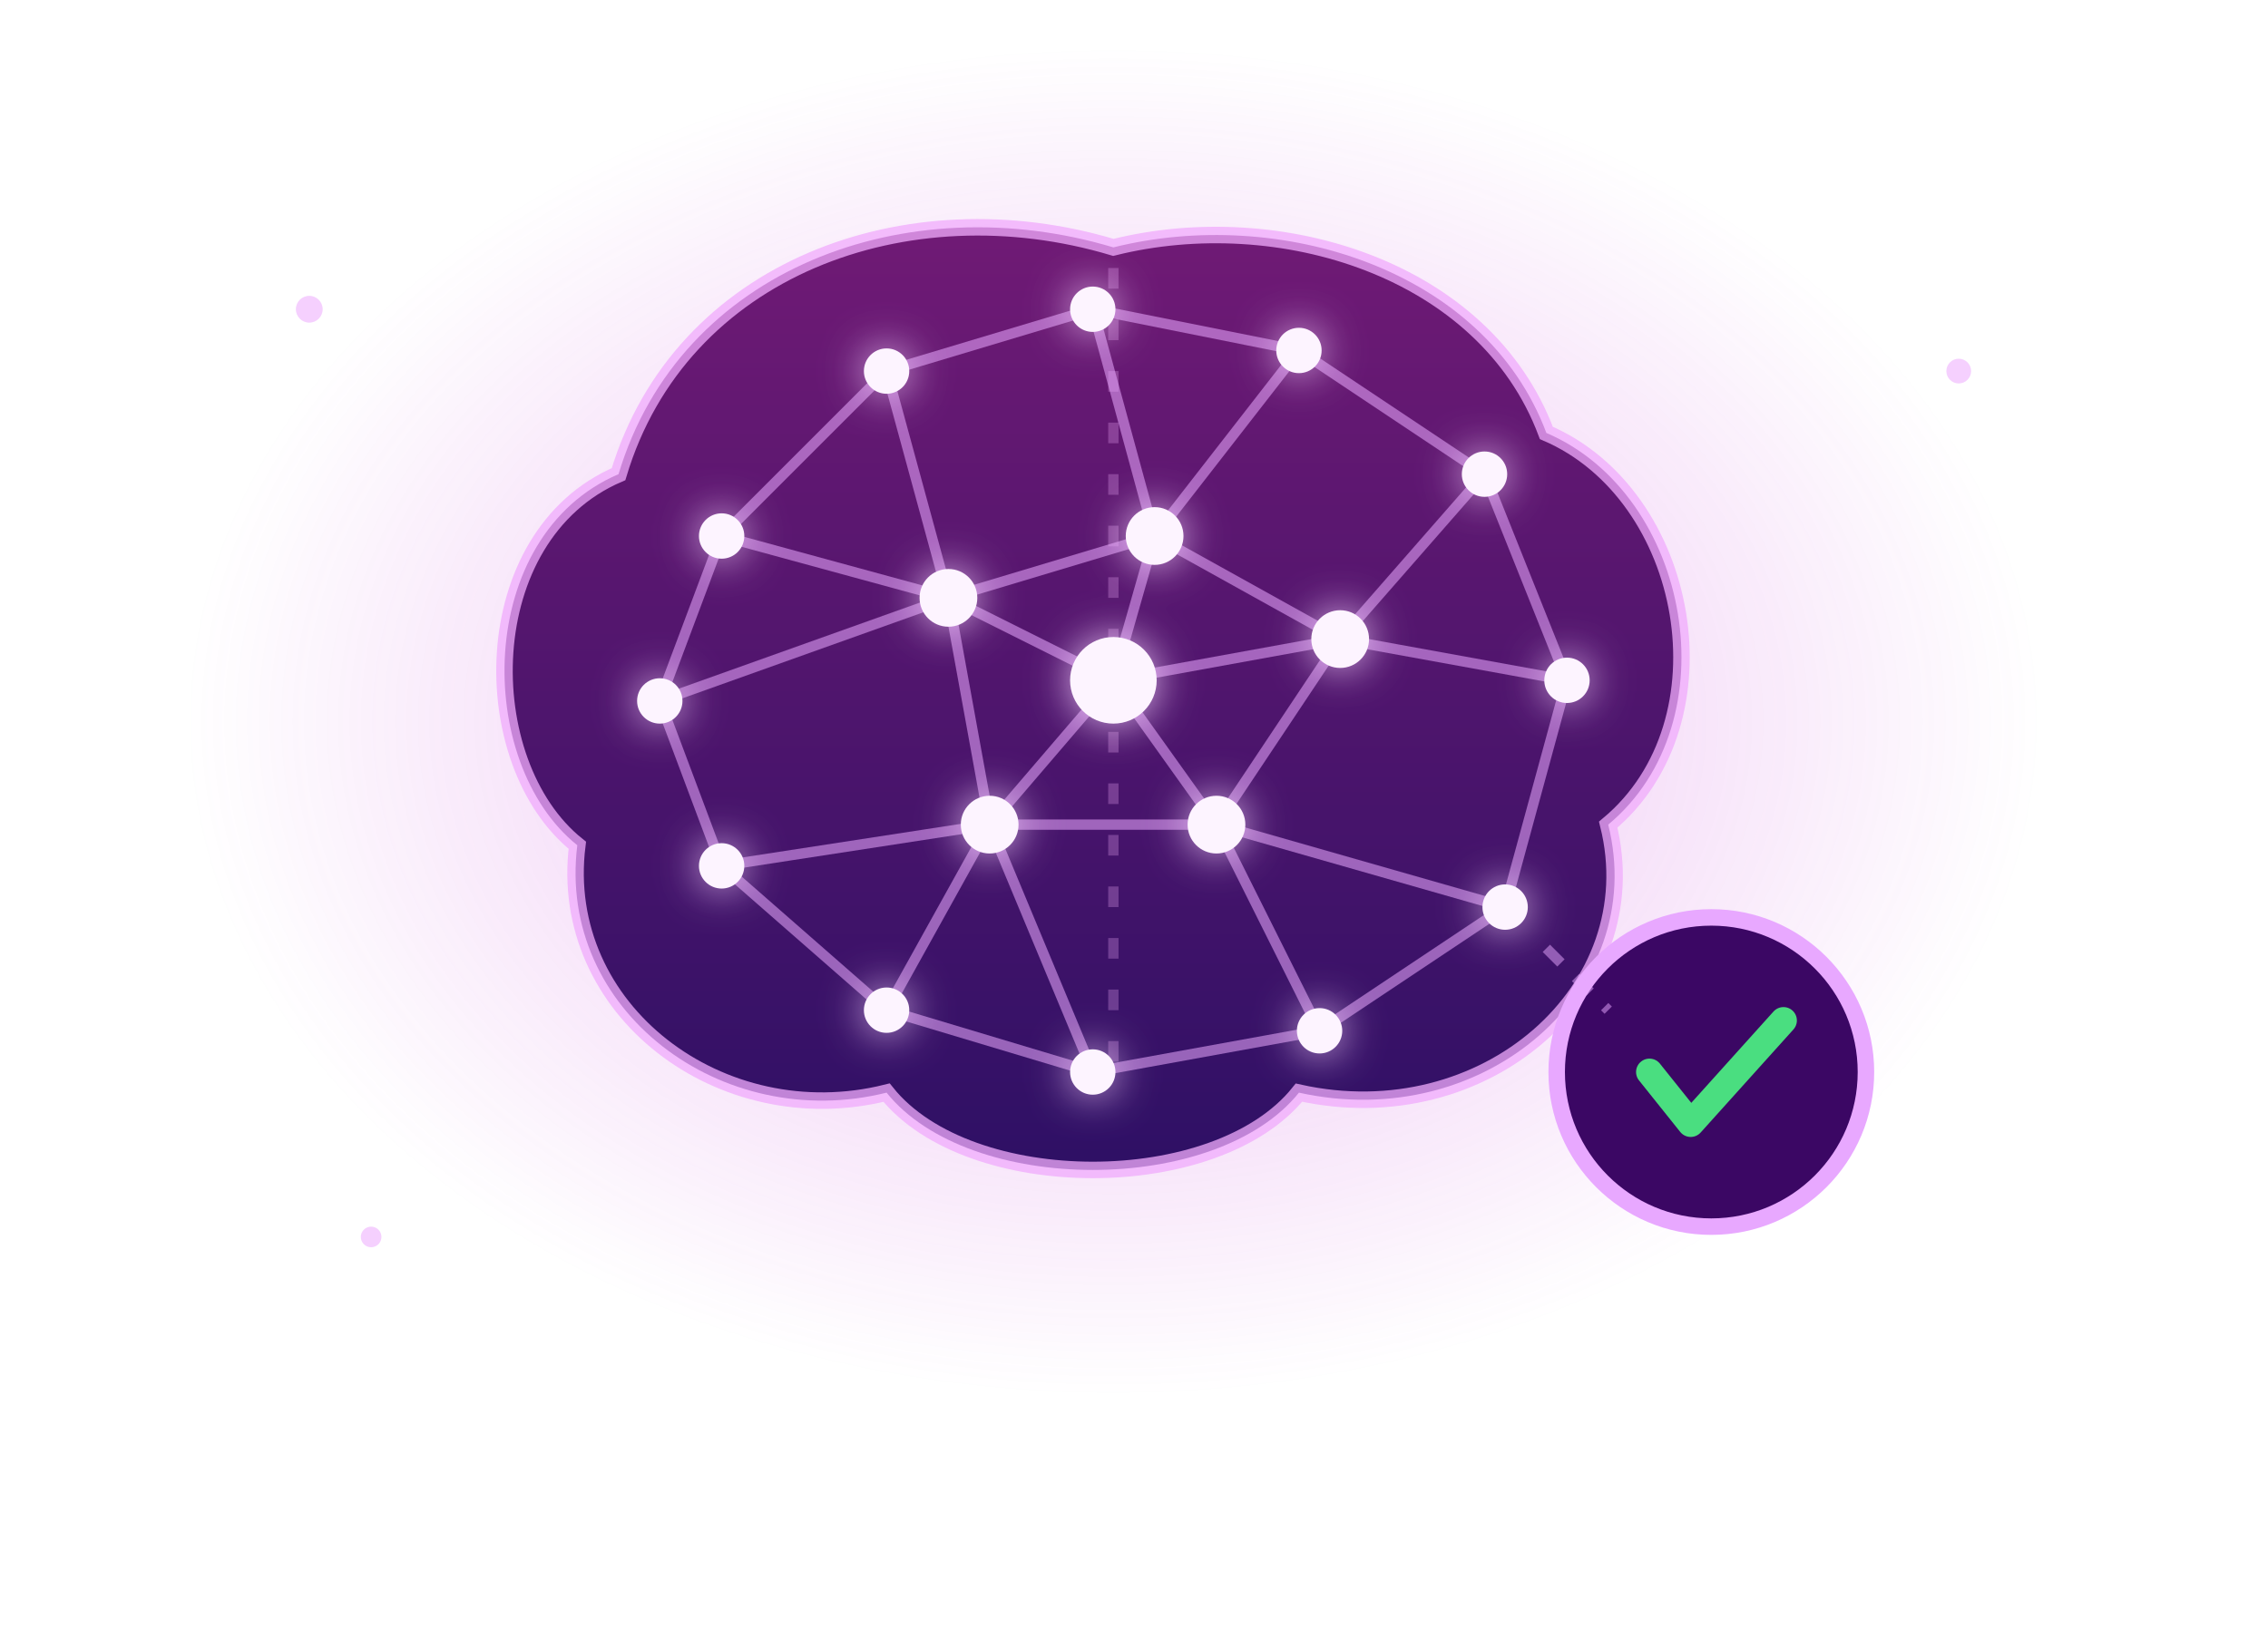
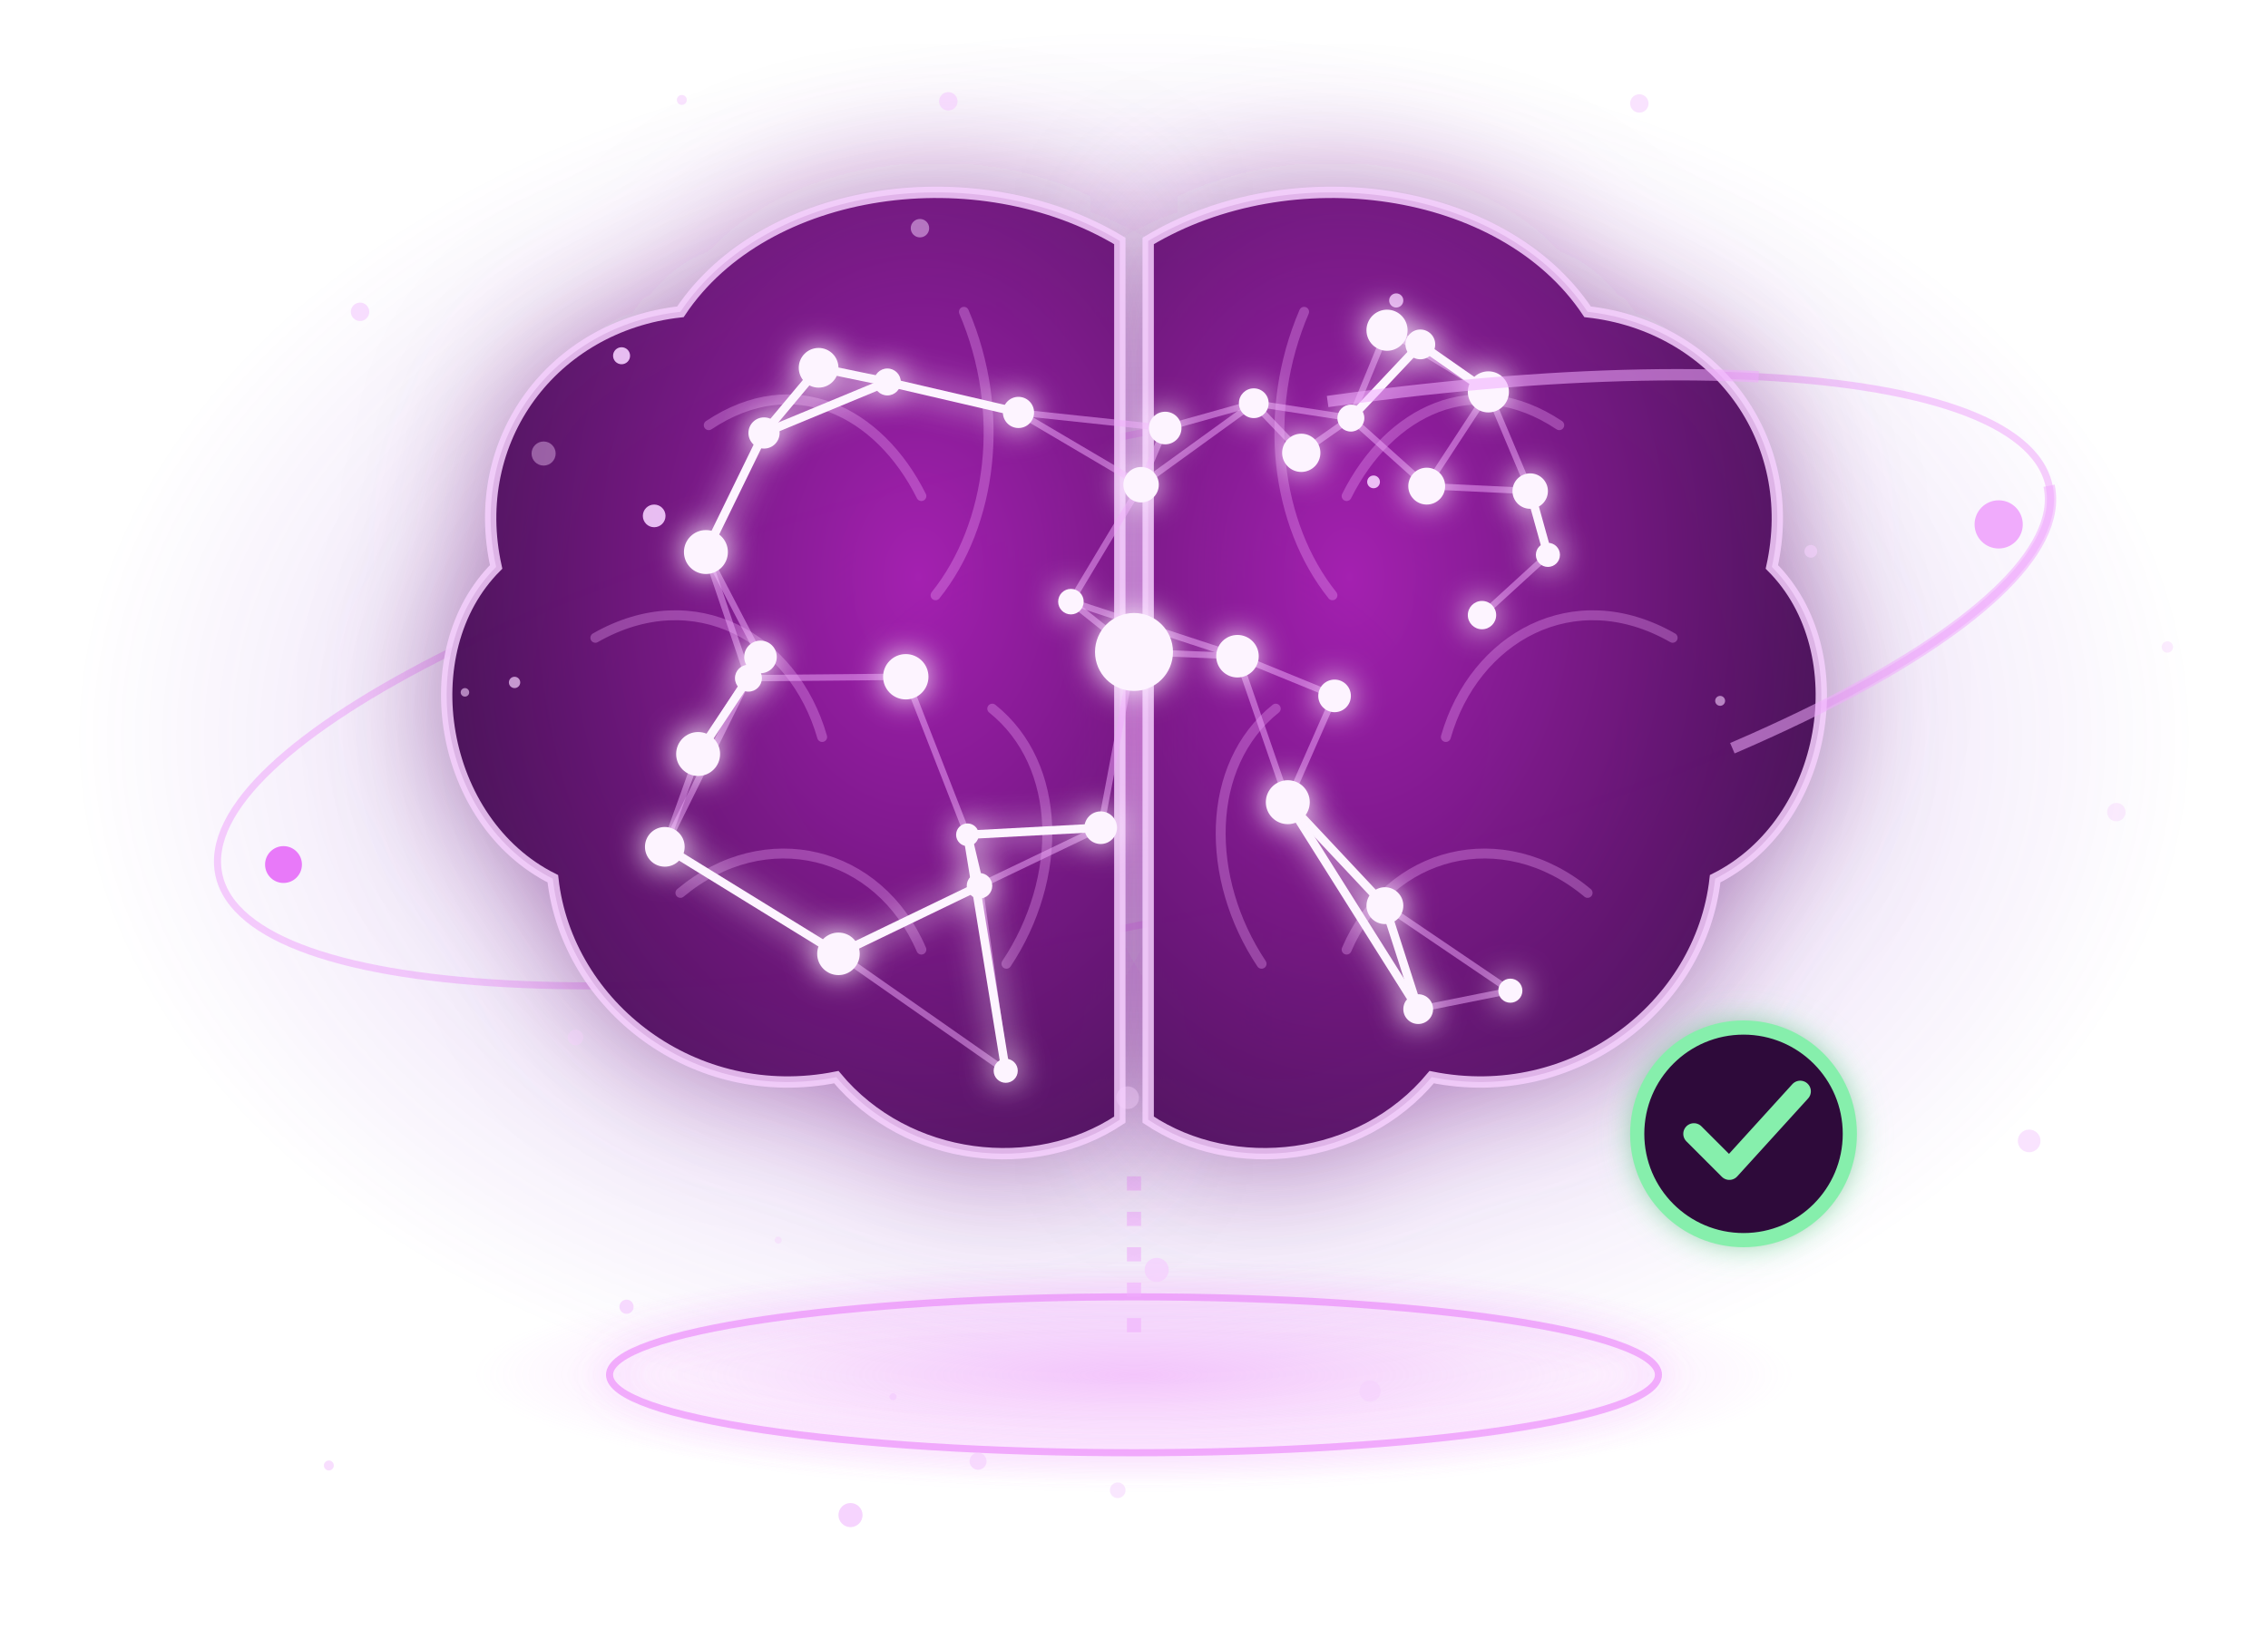
- <svg xmlns="http://www.w3.org/2000/svg" viewBox="0 0 220 160" width="220" height="160" fill="none">
+ <svg xmlns="http://www.w3.org/2000/svg" viewBox="0 0 320 230" width="320" height="230" fill="none">
  <defs>
-     <linearGradient id="br" x1="0" y1="0" x2="0" y2="1">
-       <stop offset="0" stop-color="#701a75" />
-       <stop offset="1" stop-color="#2e1065" />
-     </linearGradient>
-     <radialGradient id="halo">
-       <stop offset="0" stop-color="#c026d3" stop-opacity="0.32" />
-       <stop offset="1" stop-color="#c026d3" stop-opacity="0" />
-     </radialGradient>
-     <filter id="bl" x="-60%" y="-60%" width="220%" height="220%">
-       <feGaussianBlur stdDeviation="2" />
+     <filter id="b1" x="-50%" y="-50%" width="200%" height="200%">
+       <feGaussianBlur stdDeviation="2.2" />
    </filter>
+     <filter id="b3" x="-50%" y="-50%" width="200%" height="200%">
+       <feGaussianBlur stdDeviation="9" />
+     </filter>
+     <radialGradient id="halo" cx="0.5" cy="0.5" r="0.5">
+       <stop offset="0" stop-color="#c026d3" stop-opacity="0.42" />
+       <stop offset="0.6" stop-color="#7e22ce" stop-opacity="0.12" />
+       <stop offset="1" stop-color="#7e22ce" stop-opacity="0" />
+     </radialGradient>
+     <radialGradient id="floor" cx="0.5" cy="0.5" r="0.5">
+       <stop offset="0" stop-color="#e879f9" stop-opacity="0.4" />
+       <stop offset="1" stop-color="#e879f9" stop-opacity="0" />
+     </radialGradient>
+     <radialGradient id="brL" cx="0.7" cy="0.4" r="0.8">
+       <stop offset="0" stop-color="#a21caf" stop-opacity="0.95" />
+       <stop offset="1" stop-color="#3b0a4a" stop-opacity="0.95" />
+     </radialGradient>
+     <radialGradient id="brR" cx="0.3" cy="0.4" r="0.8">
+       <stop offset="0" stop-color="#a21caf" stop-opacity="0.95" />
+       <stop offset="1" stop-color="#3b0a4a" stop-opacity="0.95" />
+     </radialGradient>
  </defs>
-   <ellipse cx="108" cy="70" rx="90" ry="66" fill="url(#halo)" />
-   <path d="M108 24 C88 18 66 26 60 46 C46 52 46 74 56 82 C54 98 70 110 86 106 C94 116 118 116 126 106 C144 110 160 96 156 80 C168 70 164 48 150 42 C144 26 124 20 108 24 Z" fill="url(#br)" stroke="#f0abfc" stroke-opacity=".75" stroke-width="1.6" />
-   <path d="M108 26 V106" stroke="#f0abfc" stroke-opacity=".28" stroke-dasharray="2 3" />
-   <g stroke="#e8a8ff" stroke-opacity=".55" stroke-width="1">
-     <line x1="70" y1="52" x2="86" y2="36" />
-     <line x1="86" y1="36" x2="106" y2="30" />
-     <line x1="106" y1="30" x2="126" y2="34" />
-     <line x1="126" y1="34" x2="144" y2="46" />
-     <line x1="144" y1="46" x2="152" y2="66" />
-     <line x1="152" y1="66" x2="146" y2="88" />
-     <line x1="146" y1="88" x2="128" y2="100" />
-     <line x1="128" y1="100" x2="106" y2="104" />
-     <line x1="106" y1="104" x2="86" y2="98" />
-     <line x1="86" y1="98" x2="70" y2="84" />
-     <line x1="70" y1="84" x2="64" y2="68" />
-     <line x1="64" y1="68" x2="70" y2="52" />
-     <line x1="70" y1="52" x2="92" y2="58" />
-     <line x1="86" y1="36" x2="92" y2="58" />
-     <line x1="106" y1="30" x2="112" y2="52" />
-     <line x1="126" y1="34" x2="112" y2="52" />
-     <line x1="144" y1="46" x2="130" y2="62" />
-     <line x1="152" y1="66" x2="130" y2="62" />
-     <line x1="146" y1="88" x2="118" y2="80" />
-     <line x1="128" y1="100" x2="118" y2="80" />
-     <line x1="106" y1="104" x2="96" y2="80" />
-     <line x1="86" y1="98" x2="96" y2="80" />
-     <line x1="70" y1="84" x2="96" y2="80" />
-     <line x1="64" y1="68" x2="92" y2="58" />
-     <line x1="92" y1="58" x2="112" y2="52" />
-     <line x1="112" y1="52" x2="130" y2="62" />
-     <line x1="130" y1="62" x2="118" y2="80" />
-     <line x1="118" y1="80" x2="96" y2="80" />
-     <line x1="96" y1="80" x2="92" y2="58" />
-     <line x1="92" y1="58" x2="108" y2="66" />
-     <line x1="112" y1="52" x2="108" y2="66" />
-     <line x1="130" y1="62" x2="108" y2="66" />
-     <line x1="118" y1="80" x2="108" y2="66" />
-     <line x1="96" y1="80" x2="108" y2="66" />
-   </g>
-   <g fill="#f5d0fe" filter="url(#bl)" opacity=".9">
-     <circle cx="70" cy="52" r="2.2" />
-     <circle cx="86" cy="36" r="2.2" />
-     <circle cx="106" cy="30" r="2.2" />
-     <circle cx="126" cy="34" r="2.2" />
-     <circle cx="144" cy="46" r="2.2" />
-     <circle cx="152" cy="66" r="2.2" />
-     <circle cx="146" cy="88" r="2.2" />
-     <circle cx="128" cy="100" r="2.2" />
-     <circle cx="106" cy="104" r="2.2" />
-     <circle cx="86" cy="98" r="2.2" />
-     <circle cx="70" cy="84" r="2.2" />
-     <circle cx="64" cy="68" r="2.2" />
-     <circle cx="92" cy="58" r="2.8" />
-     <circle cx="112" cy="52" r="2.8" />
-     <circle cx="130" cy="62" r="2.8" />
-     <circle cx="118" cy="80" r="2.8" />
-     <circle cx="96" cy="80" r="2.8" />
-     <circle cx="108" cy="66" r="4.2" />
+   <ellipse cx="160" cy="104" rx="150" ry="100" fill="url(#halo)" />
+   <ellipse cx="160" cy="194" rx="94" ry="16" fill="url(#floor)" />
+   <g filter="url(#b1)" opacity="0.8">
+     <ellipse cx="160" cy="194" rx="74" ry="11" stroke="#e879f9" stroke-opacity=".55" />
+   </g>
+   <ellipse cx="160" cy="194" rx="74" ry="11" stroke="#e879f9" stroke-opacity=".55" />
+   <path d="M160 166 V190" stroke="#f0abfc" stroke-opacity=".55" stroke-width="2" stroke-dasharray="2 3" />
+   <ellipse cx="160" cy="96" rx="132" ry="34" stroke="#e879f9" stroke-opacity=".35" transform="rotate(-12 160 96)" />
+   <path d="M158 34 C138 22 108 26 96 44 C78 46 66 62 70 80 C58 92 62 116 78 124 C80 142 98 156 118 152 C128 164 146 166 158 158 Z" fill="url(#brL)" filter="url(#b3)" opacity=".55" />
+   <path d="M162 34 C182 22 212 26 224 44 C242 46 254 62 250 80 C262 92 258 116 242 124 C240 142 222 156 202 152 C192 164 174 166 162 158 Z" fill="url(#brR)" filter="url(#b3)" opacity=".55" />
+   <path d="M158 34 C138 22 108 26 96 44 C78 46 66 62 70 80 C58 92 62 116 78 124 C80 142 98 156 118 152 C128 164 146 166 158 158 Z" fill="url(#brL)" stroke="#f5d0fe" stroke-opacity=".85" stroke-width="1.6" />
+   <path d="M162 34 C182 22 212 26 224 44 C242 46 254 62 250 80 C262 92 258 116 242 124 C240 142 222 156 202 152 C192 164 174 166 162 158 Z" fill="url(#brR)" stroke="#f5d0fe" stroke-opacity=".85" stroke-width="1.6" />
+   <path d="M100 60 C112 52 124 58 130 70 M84 90 C98 82 112 90 116 104 M96 126 C108 116 124 120 130 134 M136 44 C142 58 140 74 132 84 M140 100 C150 108 150 124 142 136 M220 60 C208 52 196 58 190 70 M236 90 C222 82 208 90 204 104 M224 126 C212 116 196 120 190 134 M184 44 C178 58 180 74 188 84 M180 100 C170 108 170 124 178 136" stroke="#f0abfc" stroke-opacity=".32" stroke-width="1.4" stroke-linecap="round" />
+   <g stroke="#f0abfc" stroke-opacity=".5" stroke-width=".9">
+     <path d="M195.7 46.6 L200.4 48.6" />
+     <path d="M195.7 46.6 L190.6 59" />
+     <path d="M195.7 46.6 L210 55.3" />
+     <path d="M98.5 106.4 L93.8 119.5" />
+     <path d="M98.5 106.4 L107.3 92.7" />
+     <path d="M201.3 68.6 L190.6 59" />
+     <path d="M201.3 68.6 L215.9 69.3" />
+     <path d="M201.3 68.6 L210 55.3" />
+     <path d="M215.9 69.3 L210 55.3" />
+     <path d="M107.3 92.7 L99.6 77.9" />
+     <path d="M151.1 84.9 L160 92" />
+     <path d="M151.1 84.9 L161 68.4" />
+     <path d="M151.1 84.9 L174.6 92.6" />
+     <path d="M209.1 86.8 L218.4 78.3" />
+     <path d="M127.8 95.5 L105.6 95.7" />
+     <path d="M127.8 95.5 L136.5 117.8" />
+     <path d="M143.7 58.2 L161 68.4" />
+     <path d="M143.7 58.2 L164.4 60.4" />
+     <path d="M141.9 151.1 L138.2 125" />
+     <path d="M141.9 151.1 L118.3 134.6" />
+     <path d="M190.6 59 L183.6 63.9" />
+     <path d="M190.6 59 L176.9 56.9" />
+     <path d="M195.4 127.8 L213.1 139.8" />
+     <path d="M188.3 98.2 L174.6 92.6" />
+     <path d="M188.3 98.2 L181.7 113.2" />
+     <path d="M99.6 77.9 L105.6 95.7" />
+     <path d="M200.1 142.4 L213.1 139.8" />
+     <path d="M93.8 119.5 L105.6 95.7" />
+     <path d="M138.2 125 L155.3 116.8" />
+     <path d="M183.6 63.9 L176.9 56.9" />
+     <path d="M155.3 116.8 L160 92" />
+     <path d="M161 68.4 L164.4 60.4" />
+     <path d="M161 68.4 L176.9 56.9" />
+     <path d="M164.4 60.4 L176.9 56.9" />
+     <path d="M181.7 113.2 L174.6 92.6" />
+     <path d="M174.6 92.6 L160 92" />
+   </g>
+   <g filter="url(#b1)" opacity="0.9">
+     <g stroke="#fdf4ff" stroke-width="1.2">
+       <path d="M200.4 48.6 L210 55.3" />
+       <path d="M200.4 48.6 L190.6 59" />
+       <path d="M98.5 106.4 L105.6 95.7" />
+       <path d="M107.8 61.1 L115.5 51.9" />
+       <path d="M107.8 61.1 L125.2 53.9" />
+       <path d="M107.8 61.1 L99.6 77.9" />
+       <path d="M215.9 69.3 L218.4 78.3" />
+       <path d="M107.3 92.7 L105.6 95.7" />
+       <path d="M143.7 58.2 L125.2 53.9" />
+       <path d="M141.9 151.1 L136.5 117.8" />
+       <path d="M195.4 127.8 L200.1 142.4" />
+       <path d="M195.4 127.8 L181.7 113.2" />
+       <path d="M115.5 51.9 L125.2 53.9" />
+       <path d="M200.1 142.4 L181.7 113.2" />
+       <path d="M93.8 119.5 L118.3 134.6" />
+       <path d="M138.2 125 L136.5 117.8" />
+       <path d="M138.2 125 L118.3 134.6" />
+       <path d="M136.5 117.8 L155.3 116.8" />
+     </g>
+   </g>
+   <g stroke="#fdf4ff" stroke-width="1.2">
+     <path d="M200.4 48.6 L210 55.3" />
+     <path d="M200.4 48.6 L190.6 59" />
+     <path d="M98.5 106.4 L105.6 95.7" />
+     <path d="M107.8 61.1 L115.5 51.9" />
+     <path d="M107.8 61.1 L125.2 53.9" />
+     <path d="M107.8 61.1 L99.6 77.9" />
+     <path d="M215.9 69.3 L218.4 78.3" />
+     <path d="M107.3 92.7 L105.6 95.7" />
+     <path d="M143.7 58.2 L125.2 53.9" />
+     <path d="M141.9 151.1 L136.5 117.8" />
+     <path d="M195.4 127.8 L200.1 142.4" />
+     <path d="M195.4 127.8 L181.7 113.2" />
+     <path d="M115.5 51.9 L125.2 53.9" />
+     <path d="M200.1 142.4 L181.7 113.2" />
+     <path d="M93.8 119.5 L118.3 134.6" />
+     <path d="M138.2 125 L136.5 117.8" />
+     <path d="M138.2 125 L118.3 134.6" />
+     <path d="M136.5 117.8 L155.3 116.8" />
+   </g>
+   <g filter="url(#b1)" opacity="1">
+     <g fill="#fdf4ff">
+       <circle cx="195.7" cy="46.6" r="2.9" />
+       <circle cx="200.4" cy="48.6" r="2.1" />
+       <circle cx="98.5" cy="106.4" r="3.1" />
+       <circle cx="107.8" cy="61.1" r="2.2" />
+       <circle cx="201.3" cy="68.6" r="2.6" />
+       <circle cx="215.9" cy="69.3" r="2.5" />
+       <circle cx="107.3" cy="92.7" r="2.3" />
+       <circle cx="151.1" cy="84.9" r="1.8" />
+       <circle cx="209.1" cy="86.8" r="2" />
+       <circle cx="127.8" cy="95.5" r="3.2" />
+       <circle cx="143.7" cy="58.2" r="2.2" />
+       <circle cx="141.9" cy="151.1" r="1.7" />
+       <circle cx="190.6" cy="59" r="1.9" />
+       <circle cx="195.4" cy="127.8" r="2.6" />
+       <circle cx="115.5" cy="51.9" r="2.8" />
+       <circle cx="188.3" cy="98.2" r="2.3" />
+       <circle cx="99.6" cy="77.9" r="3.1" />
+       <circle cx="200.1" cy="142.4" r="2.1" />
+       <circle cx="93.8" cy="119.5" r="2.8" />
+       <circle cx="138.2" cy="125" r="1.8" />
+       <circle cx="136.5" cy="117.8" r="1.6" />
+       <circle cx="210" cy="55.3" r="2.9" />
+       <circle cx="125.2" cy="53.9" r="1.9" />
+       <circle cx="183.6" cy="63.9" r="2.7" />
+       <circle cx="155.3" cy="116.8" r="2.3" />
+       <circle cx="161" cy="68.4" r="2.5" />
+       <circle cx="218.4" cy="78.3" r="1.7" />
+       <circle cx="164.4" cy="60.4" r="2.3" />
+       <circle cx="118.3" cy="134.6" r="3" />
+       <circle cx="176.9" cy="56.9" r="2.1" />
+       <circle cx="213.1" cy="139.8" r="1.7" />
+       <circle cx="105.6" cy="95.7" r="1.9" />
+       <circle cx="181.7" cy="113.2" r="3.1" />
+       <circle cx="174.6" cy="92.6" r="3" />
+       <circle cx="160" cy="92" r="5.5" />
+     </g>
  </g>
  <g fill="#fdf4ff">
-     <circle cx="70" cy="52" r="2.2" />
-     <circle cx="86" cy="36" r="2.2" />
-     <circle cx="106" cy="30" r="2.2" />
-     <circle cx="126" cy="34" r="2.2" />
-     <circle cx="144" cy="46" r="2.2" />
-     <circle cx="152" cy="66" r="2.2" />
-     <circle cx="146" cy="88" r="2.2" />
-     <circle cx="128" cy="100" r="2.2" />
-     <circle cx="106" cy="104" r="2.2" />
-     <circle cx="86" cy="98" r="2.2" />
-     <circle cx="70" cy="84" r="2.2" />
-     <circle cx="64" cy="68" r="2.2" />
-     <circle cx="92" cy="58" r="2.8" />
-     <circle cx="112" cy="52" r="2.8" />
-     <circle cx="130" cy="62" r="2.8" />
-     <circle cx="118" cy="80" r="2.8" />
-     <circle cx="96" cy="80" r="2.8" />
-     <circle cx="108" cy="66" r="4.2" />
-   </g>
-   <g transform="translate(166 104)">
-     <circle r="15" fill="#3b0764" stroke="#e8a8ff" stroke-width="1.6" />
-     <path d="M-6 0 L-2 5 L7 -5" stroke="#4ade80" stroke-width="2.6" stroke-linecap="round" stroke-linejoin="round" />
-   </g>
-   <path d="M150 92 L156 98" stroke="#e8a8ff" stroke-opacity=".5" stroke-dasharray="2 2" />
-   <g fill="#f5d0fe">
-     <circle cx="30" cy="30" r="1.3" />
-     <circle cx="190" cy="36" r="1.2" />
-     <circle cx="36" cy="120" r="1" />
-   </g>
+     <circle cx="195.7" cy="46.6" r="2.9" />
+     <circle cx="200.4" cy="48.6" r="2.1" />
+     <circle cx="98.5" cy="106.4" r="3.1" />
+     <circle cx="107.8" cy="61.1" r="2.2" />
+     <circle cx="201.3" cy="68.6" r="2.6" />
+     <circle cx="215.9" cy="69.3" r="2.5" />
+     <circle cx="107.3" cy="92.7" r="2.3" />
+     <circle cx="151.1" cy="84.9" r="1.8" />
+     <circle cx="209.1" cy="86.8" r="2" />
+     <circle cx="127.8" cy="95.5" r="3.2" />
+     <circle cx="143.7" cy="58.2" r="2.2" />
+     <circle cx="141.9" cy="151.1" r="1.7" />
+     <circle cx="190.6" cy="59" r="1.9" />
+     <circle cx="195.4" cy="127.8" r="2.6" />
+     <circle cx="115.5" cy="51.9" r="2.8" />
+     <circle cx="188.3" cy="98.2" r="2.3" />
+     <circle cx="99.6" cy="77.9" r="3.1" />
+     <circle cx="200.1" cy="142.4" r="2.1" />
+     <circle cx="93.8" cy="119.5" r="2.8" />
+     <circle cx="138.2" cy="125" r="1.8" />
+     <circle cx="136.5" cy="117.8" r="1.6" />
+     <circle cx="210" cy="55.3" r="2.9" />
+     <circle cx="125.2" cy="53.9" r="1.9" />
+     <circle cx="183.6" cy="63.9" r="2.7" />
+     <circle cx="155.3" cy="116.8" r="2.3" />
+     <circle cx="161" cy="68.4" r="2.5" />
+     <circle cx="218.4" cy="78.3" r="1.7" />
+     <circle cx="164.4" cy="60.4" r="2.3" />
+     <circle cx="118.3" cy="134.6" r="3" />
+     <circle cx="176.9" cy="56.9" r="2.1" />
+     <circle cx="213.1" cy="139.8" r="1.7" />
+     <circle cx="105.6" cy="95.7" r="1.9" />
+     <circle cx="181.7" cy="113.2" r="3.1" />
+     <circle cx="174.6" cy="92.6" r="3" />
+     <circle cx="160" cy="92" r="5.5" />
+   </g>
+   <ellipse cx="160" cy="96" rx="132" ry="34" stroke="#f0abfc" stroke-opacity=".55" stroke-dasharray="1 0 60 400" transform="rotate(-12 160 96)" stroke-width="1.6" />
+   <circle cx="282" cy="74" r="3.4" fill="#f0abfc" />
+   <circle cx="40" cy="122" r="2.6" fill="#e879f9" />
+   <g filter="url(#b1)" opacity="0.7">
+     <circle cx="246" cy="160" r="15" fill="#2e0a3a" stroke="#86efac" stroke-width="2" />
+     <path d="M239 160 l5 5 l10 -11" stroke="#86efac" stroke-width="3" stroke-linecap="round" stroke-linejoin="round" />
+   </g>
+   <circle cx="246" cy="160" r="15" fill="#2e0a3a" stroke="#86efac" stroke-width="2" />
+   <path d="M239 160 l5 5 l10 -11" stroke="#86efac" stroke-width="3" stroke-linecap="round" stroke-linejoin="round" />
+   <circle cx="133.8" cy="14.3" r="1.3" fill="#f5d0fe" fill-opacity="0.7" />
+   <circle cx="120" cy="213.8" r="1.7" fill="#f5d0fe" fill-opacity="0.9" />
+   <circle cx="286.3" cy="161" r="1.6" fill="#f5d0fe" fill-opacity="0.6" />
+   <circle cx="46.4" cy="206.8" r="0.7" fill="#f5d0fe" fill-opacity="0.7" />
+   <circle cx="88.4" cy="184.4" r="1" fill="#f5d0fe" fill-opacity="0.8" />
+   <circle cx="76.7" cy="64" r="1.7" fill="#f5d0fe" fill-opacity="0.4" />
+   <circle cx="72.6" cy="96.3" r="0.8" fill="#f5d0fe" fill-opacity="0.7" />
+   <circle cx="157.7" cy="210.3" r="1.1" fill="#f5d0fe" fill-opacity="0.5" />
+   <circle cx="159.1" cy="154.9" r="1.6" fill="#f5d0fe" fill-opacity="0.4" />
+   <circle cx="255.5" cy="77.8" r="0.9" fill="#f5d0fe" fill-opacity="0.6" />
+   <circle cx="96.2" cy="14.1" r="0.7" fill="#f5d0fe" fill-opacity="0.6" />
+   <circle cx="197" cy="42.4" r="1" fill="#f5d0fe" fill-opacity="0.8" />
+   <circle cx="242.7" cy="98.9" r="0.7" fill="#f5d0fe" fill-opacity="0.6" />
+   <circle cx="129.8" cy="32.2" r="1.3" fill="#f5d0fe" fill-opacity="0.5" />
+   <circle cx="126" cy="197.1" r="0.5" fill="#f5d0fe" fill-opacity="0.9" />
+   <circle cx="50.8" cy="44" r="1.3" fill="#f5d0fe" fill-opacity="0.7" />
+   <circle cx="298.6" cy="114.6" r="1.3" fill="#f5d0fe" fill-opacity="0.4" />
+   <circle cx="193.8" cy="68" r="0.9" fill="#f5d0fe" fill-opacity="0.9" />
+   <circle cx="163.2" cy="179.2" r="1.7" fill="#f5d0fe" fill-opacity="0.8" />
+   <circle cx="109.8" cy="175" r="0.5" fill="#f5d0fe" fill-opacity="0.4" />
+   <circle cx="193.3" cy="196.3" r="1.5" fill="#f5d0fe" fill-opacity="0.6" />
+   <circle cx="87.7" cy="50.2" r="1.2" fill="#f5d0fe" fill-opacity="0.9" />
+   <circle cx="81.2" cy="146.4" r="1.1" fill="#f5d0fe" fill-opacity="0.4" />
+   <circle cx="92.3" cy="72.8" r="1.6" fill="#f5d0fe" fill-opacity="0.9" />
+   <circle cx="305.8" cy="91.3" r="0.8" fill="#f5d0fe" fill-opacity="0.4" />
+   <circle cx="138" cy="206.2" r="1.2" fill="#f5d0fe" fill-opacity="0.7" />
+   <circle cx="231.3" cy="14.6" r="1.3" fill="#f5d0fe" fill-opacity="0.6" />
+   <circle cx="65.6" cy="97.7" r="0.6" fill="#f5d0fe" fill-opacity="0.6" />
</svg>
